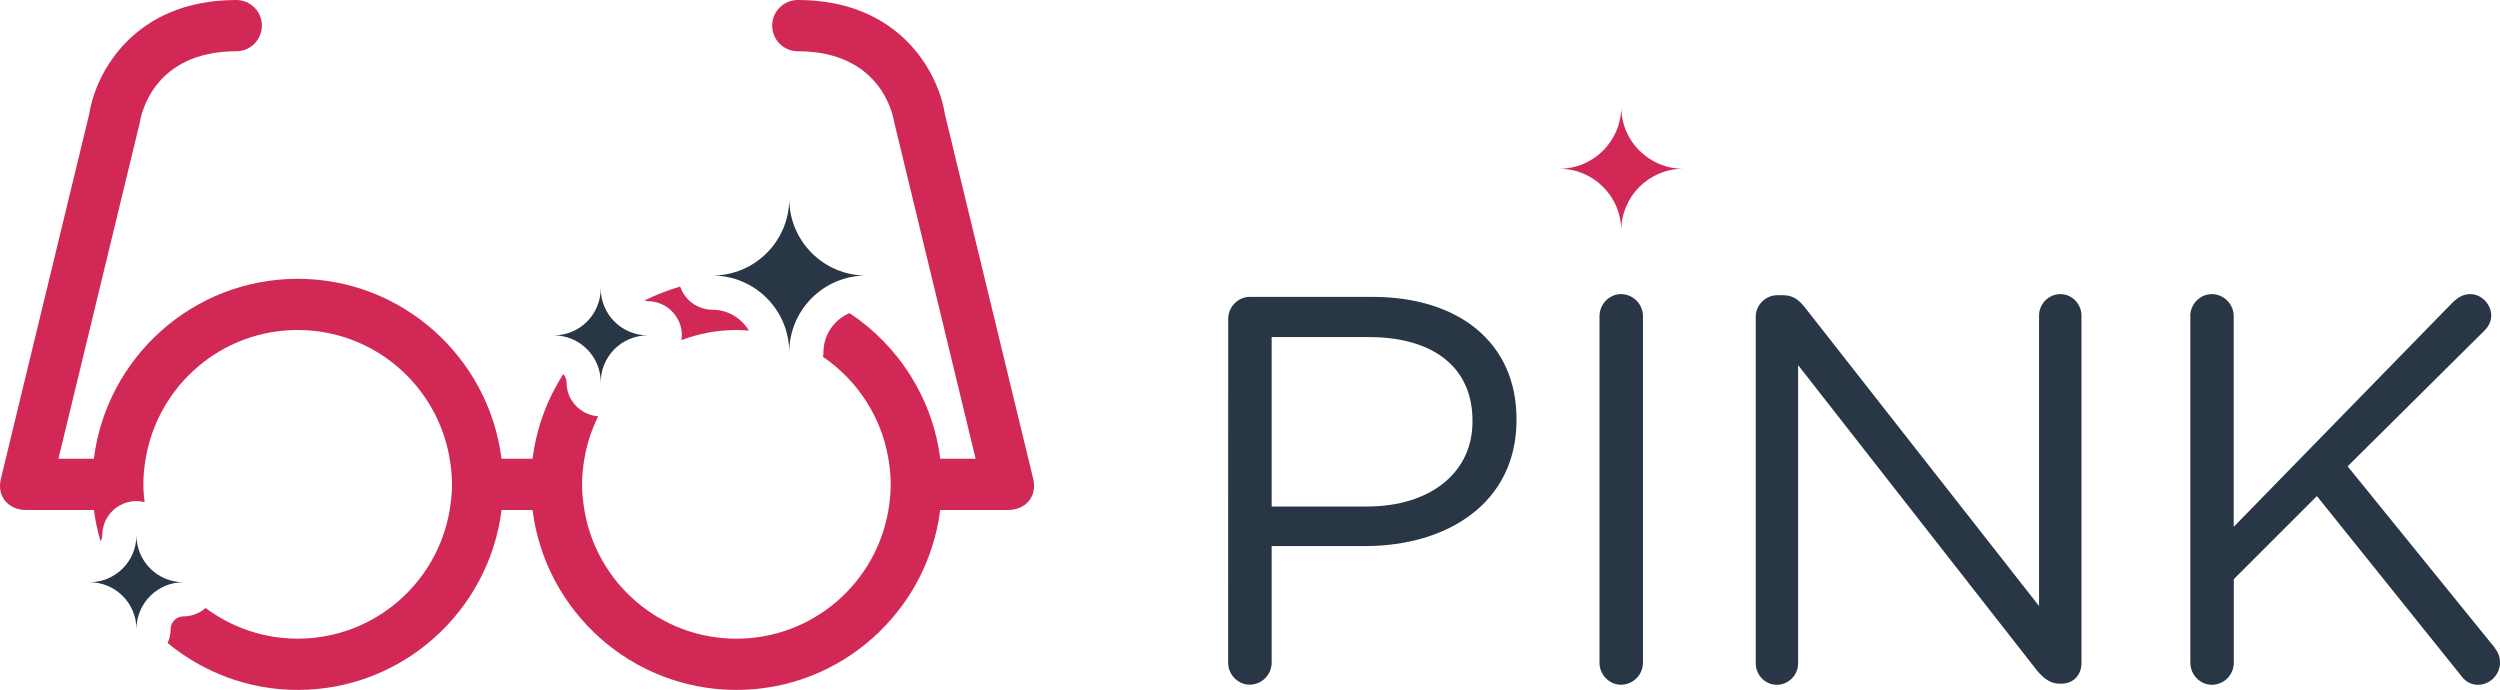
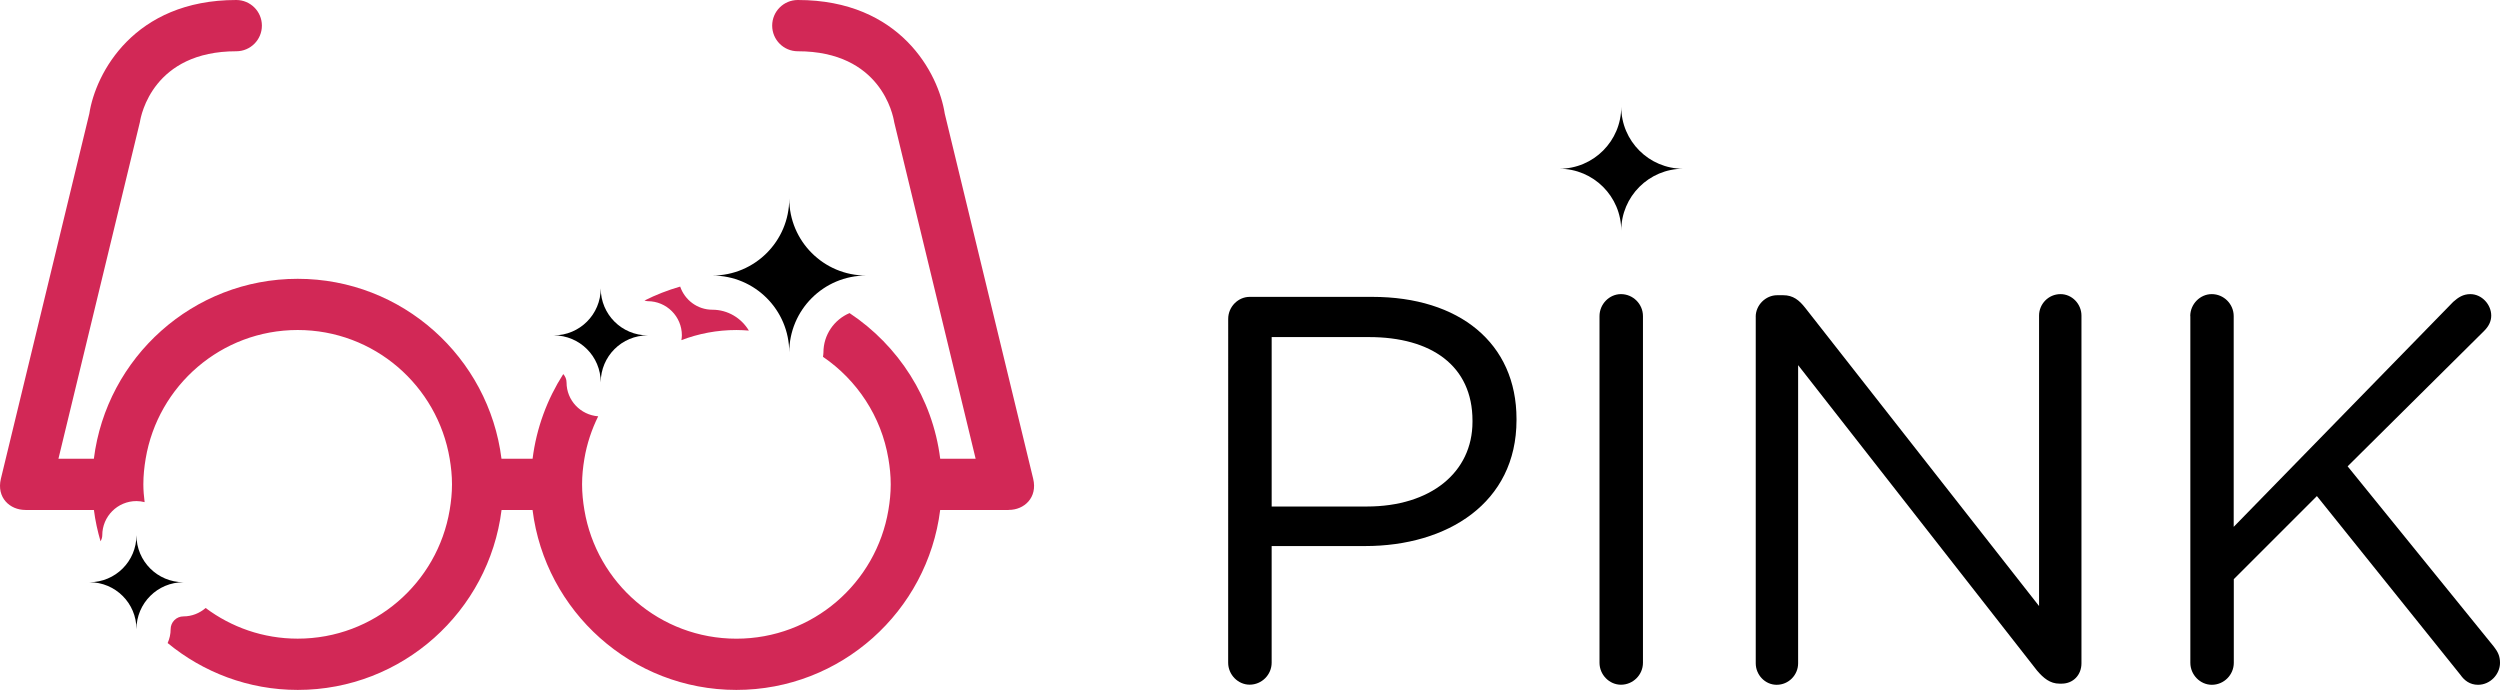
- <svg xmlns="http://www.w3.org/2000/svg" version="1.1" id="Layer_2" x="0px" y="0px" width="146.3px" height="40.375px" viewBox="0 0 146.3 40.375" enable-background="new 0 0 146.3 40.375" xml:space="preserve">
+ <svg xmlns="http://www.w3.org/2000/svg" version="1.1" id="logo-pink-footer-desktop" x="0px" y="0px" width="146.3px" height="40.375px" viewBox="0 0 146.3 40.375" enable-background="new 0 0 146.3 40.375" xml:space="preserve">
  <g>
-     <path fill="#283645" d="M71.874,18.661c0-0.708,0.58-1.288,1.256-1.288h7.18c5.087,0,8.436,2.704,8.436,7.146v0.063 c0,4.86-4.057,7.373-8.854,7.373h-5.475v6.825c0,0.708-0.58,1.287-1.289,1.287c-0.676,0-1.256-0.58-1.256-1.287L71.874,18.661 L71.874,18.661z M79.988,29.641c3.734,0,6.182-1.996,6.182-4.959v-0.062c0-3.221-2.414-4.894-6.053-4.894h-5.699v9.917h5.57V29.641 z" />
-     <path fill="#283645" d="M93.603,18.5c0-0.708,0.579-1.288,1.255-1.288c0.709,0,1.288,0.58,1.288,1.288v20.283 c0,0.708-0.579,1.287-1.288,1.287c-0.676,0-1.255-0.579-1.255-1.287V18.5z" />
-     <path fill="#283645" d="M102.744,18.532c0-0.676,0.58-1.256,1.256-1.256h0.354c0.58,0,0.935,0.29,1.288,0.74l13.684,17.45V18.468 c0-0.676,0.547-1.256,1.256-1.256c0.676,0,1.225,0.58,1.225,1.256v20.349c0,0.677-0.48,1.19-1.158,1.19h-0.129 c-0.548,0-0.936-0.321-1.318-0.772l-13.976-17.867v17.449c0,0.677-0.547,1.257-1.257,1.257c-0.676,0-1.223-0.58-1.223-1.257V18.532 H102.744z" />
-     <path fill="#283645" d="M128.173,18.5c0-0.708,0.58-1.288,1.257-1.288c0.708,0,1.286,0.58,1.286,1.288v12.331l12.848-13.168 c0.29-0.257,0.579-0.451,0.998-0.451c0.676,0,1.225,0.612,1.225,1.256c0,0.354-0.162,0.644-0.42,0.901l-7.984,7.92l8.564,10.561 c0.225,0.291,0.354,0.547,0.354,0.936c0,0.676-0.577,1.288-1.285,1.288c-0.482,0-0.807-0.259-1.03-0.58l-8.401-10.464l-4.863,4.861 v4.895c0,0.708-0.578,1.288-1.286,1.288c-0.677,0-1.257-0.58-1.257-1.288V18.5H128.173z" />
+     <path fill="currentcolor" d="M71.874,18.661c0-0.708,0.58-1.288,1.256-1.288h7.18c5.087,0,8.436,2.704,8.436,7.146v0.063 c0,4.86-4.057,7.373-8.854,7.373h-5.475v6.825c0,0.708-0.58,1.287-1.289,1.287c-0.676,0-1.256-0.58-1.256-1.287L71.874,18.661 L71.874,18.661z M79.988,29.641c3.734,0,6.182-1.996,6.182-4.959v-0.062c0-3.221-2.414-4.894-6.053-4.894h-5.699v9.917h5.57V29.641 z" />
+     <path fill="currentcolor" d="M93.603,18.5c0-0.708,0.579-1.288,1.255-1.288c0.709,0,1.288,0.58,1.288,1.288v20.283 c0,0.708-0.579,1.287-1.288,1.287c-0.676,0-1.255-0.579-1.255-1.287V18.5z" />
+     <path fill="currentcolor" d="M102.744,18.532c0-0.676,0.58-1.256,1.256-1.256h0.354c0.58,0,0.935,0.29,1.288,0.74l13.684,17.45V18.468 c0-0.676,0.547-1.256,1.256-1.256c0.676,0,1.225,0.58,1.225,1.256v20.349c0,0.677-0.48,1.19-1.158,1.19h-0.129 c-0.548,0-0.936-0.321-1.318-0.772l-13.976-17.867v17.449c0,0.677-0.547,1.257-1.257,1.257c-0.676,0-1.223-0.58-1.223-1.257V18.532 H102.744z" />
+     <path fill="currentcolor" d="M128.173,18.5c0-0.708,0.58-1.288,1.257-1.288c0.708,0,1.286,0.58,1.286,1.288v12.331l12.848-13.168 c0.29-0.257,0.579-0.451,0.998-0.451c0.676,0,1.225,0.612,1.225,1.256c0,0.354-0.162,0.644-0.42,0.901l-7.984,7.92l8.564,10.561 c0.225,0.291,0.354,0.547,0.354,0.936c0,0.676-0.577,1.288-1.285,1.288c-0.482,0-0.807-0.259-1.03-0.58l-8.401-10.464l-4.863,4.861 v4.895c0,0.708-0.578,1.288-1.286,1.288c-0.677,0-1.257-0.58-1.257-1.288V18.5H128.173z" />
  </g>
-   <path fill="#D22856" d="M98.498,9.875c-2.002,0-3.623-1.623-3.623-3.624c0,2.001-1.623,3.624-3.625,3.624 c2.002,0,3.625,1.623,3.625,3.624C94.875,11.498,96.496,9.875,98.498,9.875z" />
+   <path fill="currentcolor" d="M98.498,9.875c-2.002,0-3.623-1.623-3.623-3.624c0,2.001-1.623,3.624-3.625,3.624 c2.002,0,3.625,1.623,3.625,3.624C94.875,11.498,96.496,9.875,98.498,9.875z" />
  <g>
    <path fill="#D22856" d="M43.094,19.313c0.246,0,0.489,0.014,0.73,0.033c-0.437-0.728-1.227-1.221-2.136-1.221 c-0.877,0-1.614-0.568-1.884-1.354c-0.727,0.208-1.425,0.482-2.089,0.816c0.062,0.017,0.122,0.038,0.188,0.038c1.104,0,2,0.896,2,2 c0,0.096-0.015,0.188-0.028,0.281C40.875,19.524,41.959,19.313,43.094,19.313z" />
    <path fill="#D22856" d="M60.462,28.016c-0.002-0.009-5.175-21.365-5.175-21.365C54.926,4.303,52.694,0,46.688,0 c-0.829,0-1.5,0.671-1.5,1.5s0.671,1.5,1.5,1.5c4.856,0,5.575,3.729,5.639,4.143l4.767,19.701h-2.073 c-0.445-3.557-2.453-6.628-5.305-8.522c-0.897,0.379-1.529,1.269-1.529,2.303c0,0.088-0.015,0.171-0.026,0.256 c1.991,1.358,3.415,3.489,3.829,5.965c0.082,0.488,0.135,0.987,0.135,1.5c0,0.512-0.053,1.012-0.135,1.5 c-0.716,4.271-4.421,7.53-8.896,7.53c-4.475,0-8.181-3.259-8.896-7.53c-0.082-0.488-0.135-0.988-0.135-1.5 c0-0.513,0.053-1.012,0.135-1.5c0.147-0.879,0.427-1.712,0.808-2.484c-1.034-0.077-1.852-0.932-1.852-1.984 c0-0.189-0.077-0.357-0.192-0.488c-0.938,1.469-1.569,3.149-1.795,4.957h-1.82c-0.741-5.927-5.802-10.531-11.927-10.531 S6.235,20.917,5.493,26.844H3.42L8.187,7.143C8.25,6.729,8.97,3,13.826,3c0.829,0,1.5-0.671,1.5-1.5S14.655,0,13.826,0 C7.82,0,5.588,4.303,5.227,6.651c0,0-5.173,21.356-5.175,21.365c-0.266,1.109,0.531,1.826,1.426,1.826 c0.012,0,0.023,0.004,0.036,0.004h3.982c0.079,0.629,0.215,1.237,0.387,1.831c0.059-0.106,0.102-0.224,0.102-0.354 c0-1.104,0.896-2,2-2c0.166,0,0.324,0.024,0.478,0.062c-0.043-0.343-0.074-0.688-0.074-1.042c0-0.512,0.053-1.011,0.135-1.5 c0.715-4.271,4.421-7.531,8.896-7.531s8.18,3.26,8.896,7.531c0.082,0.489,0.135,0.988,0.135,1.5s-0.053,1.012-0.135,1.5 c-0.715,4.272-4.421,7.531-8.896,7.531c-2.022,0-3.883-0.67-5.386-1.794c-0.35,0.302-0.8,0.491-1.299,0.491 c-0.413,0-0.749,0.336-0.749,0.748c0,0.289-0.065,0.563-0.176,0.812c2.075,1.708,4.722,2.743,7.614,2.743 c6.125,0,11.185-4.604,11.927-10.529h1.814c0.742,5.926,5.802,10.529,11.927,10.529s11.186-4.604,11.927-10.529H59 c0.012,0,0.023-0.005,0.036-0.005C59.931,29.842,60.728,29.125,60.462,28.016z" />
  </g>
  <g>
    <g>
-       <path fill="#283645" d="M50.686,16.125c-2.485,0-4.499-2.014-4.499-4.499c0,2.485-2.014,4.499-4.499,4.499 c2.485,0,4.499,2.014,4.499,4.499C46.187,18.139,48.2,16.125,50.686,16.125z" />
+       <path fill="currentcolor" d="M50.686,16.125c-2.485,0-4.499-2.014-4.499-4.499c0,2.485-2.014,4.499-4.499,4.499 c2.485,0,4.499,2.014,4.499,4.499C46.187,18.139,48.2,16.125,50.686,16.125z" />
    </g>
  </g>
  <g>
    <g>
-       <path fill="#283645" d="M37.904,19.626c-1.519,0-2.749-1.23-2.749-2.749c0,1.519-1.23,2.749-2.749,2.749 c1.519,0,2.749,1.229,2.749,2.749C35.155,20.855,36.386,19.626,37.904,19.626z" />
+       <path fill="currentcolor" d="M37.904,19.626c-1.519,0-2.749-1.23-2.749-2.749c0,1.519-1.23,2.749-2.749,2.749 c1.519,0,2.749,1.229,2.749,2.749C35.155,20.855,36.386,19.626,37.904,19.626z" />
    </g>
  </g>
  <g>
    <g>
-       <path fill="#283645" d="M10.734,34.072c-1.519,0-2.749-1.23-2.749-2.75c0,1.52-1.23,2.75-2.749,2.75 c1.519,0,2.749,1.229,2.749,2.748C7.985,35.303,9.215,34.072,10.734,34.072z" />
+       <path fill="currentcolor" d="M10.734,34.072c-1.519,0-2.749-1.23-2.749-2.75c0,1.52-1.23,2.75-2.749,2.75 c1.519,0,2.749,1.229,2.749,2.748C7.985,35.303,9.215,34.072,10.734,34.072z" />
    </g>
  </g>
</svg>
